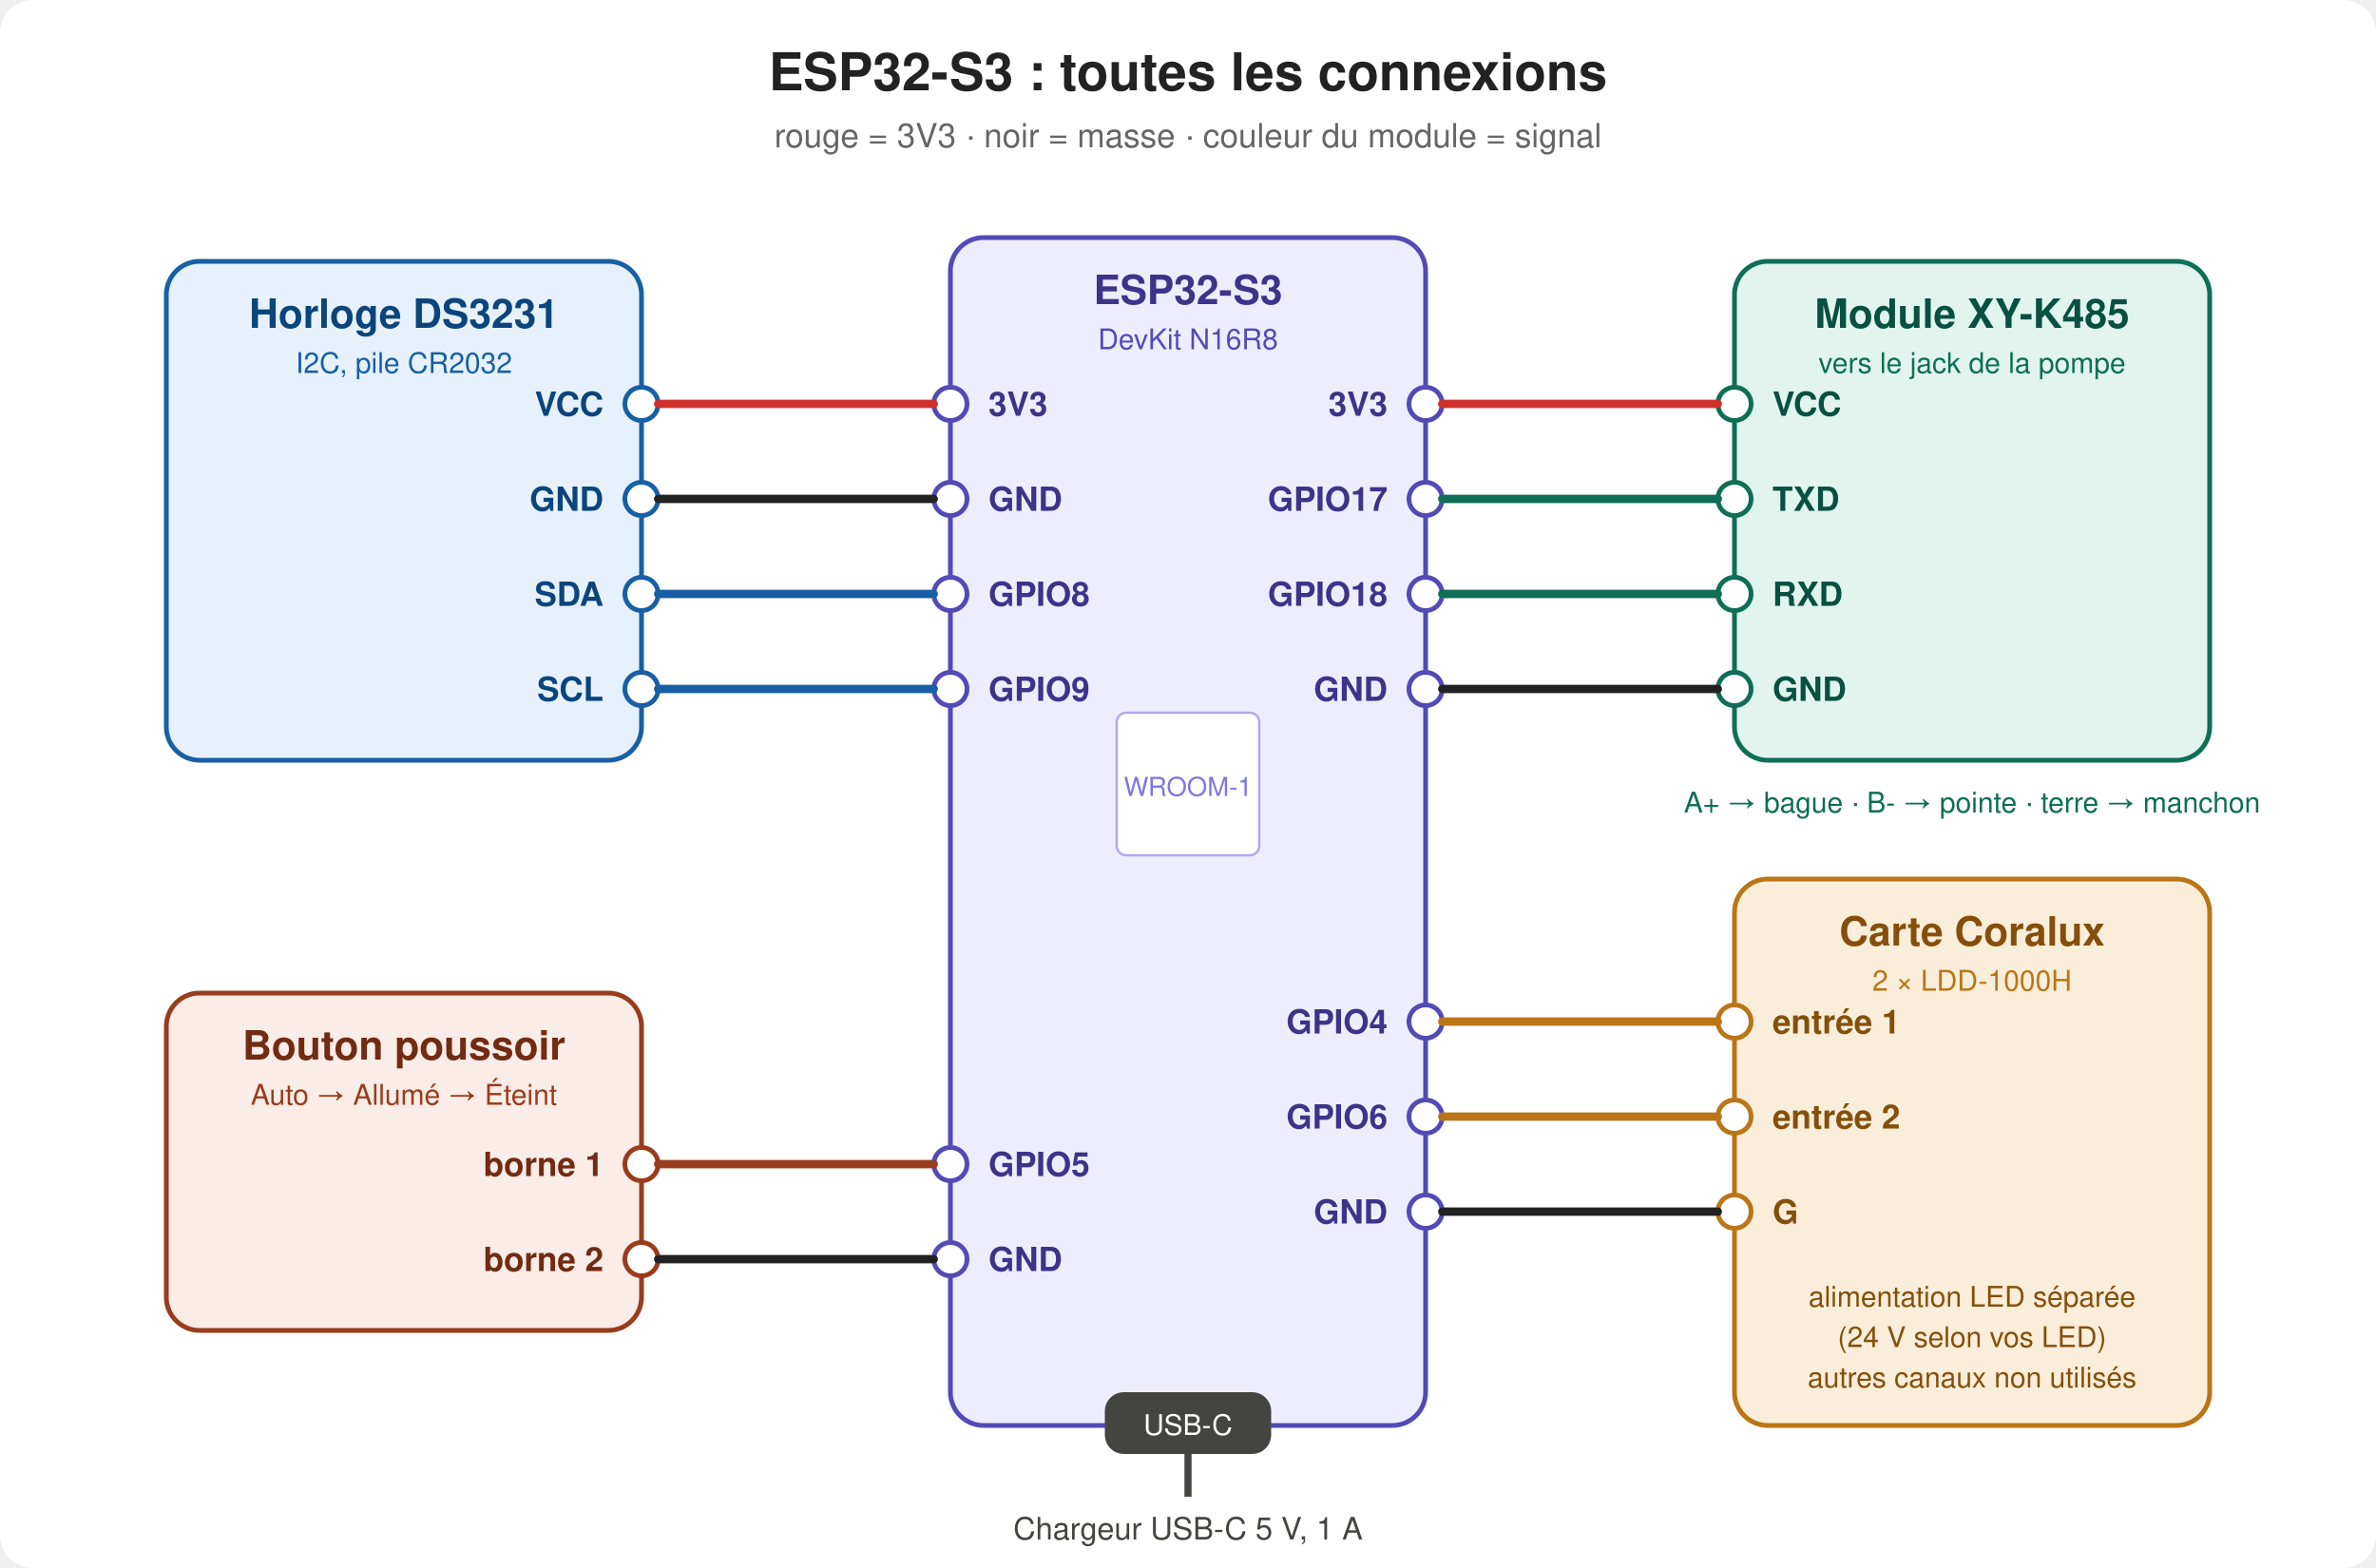
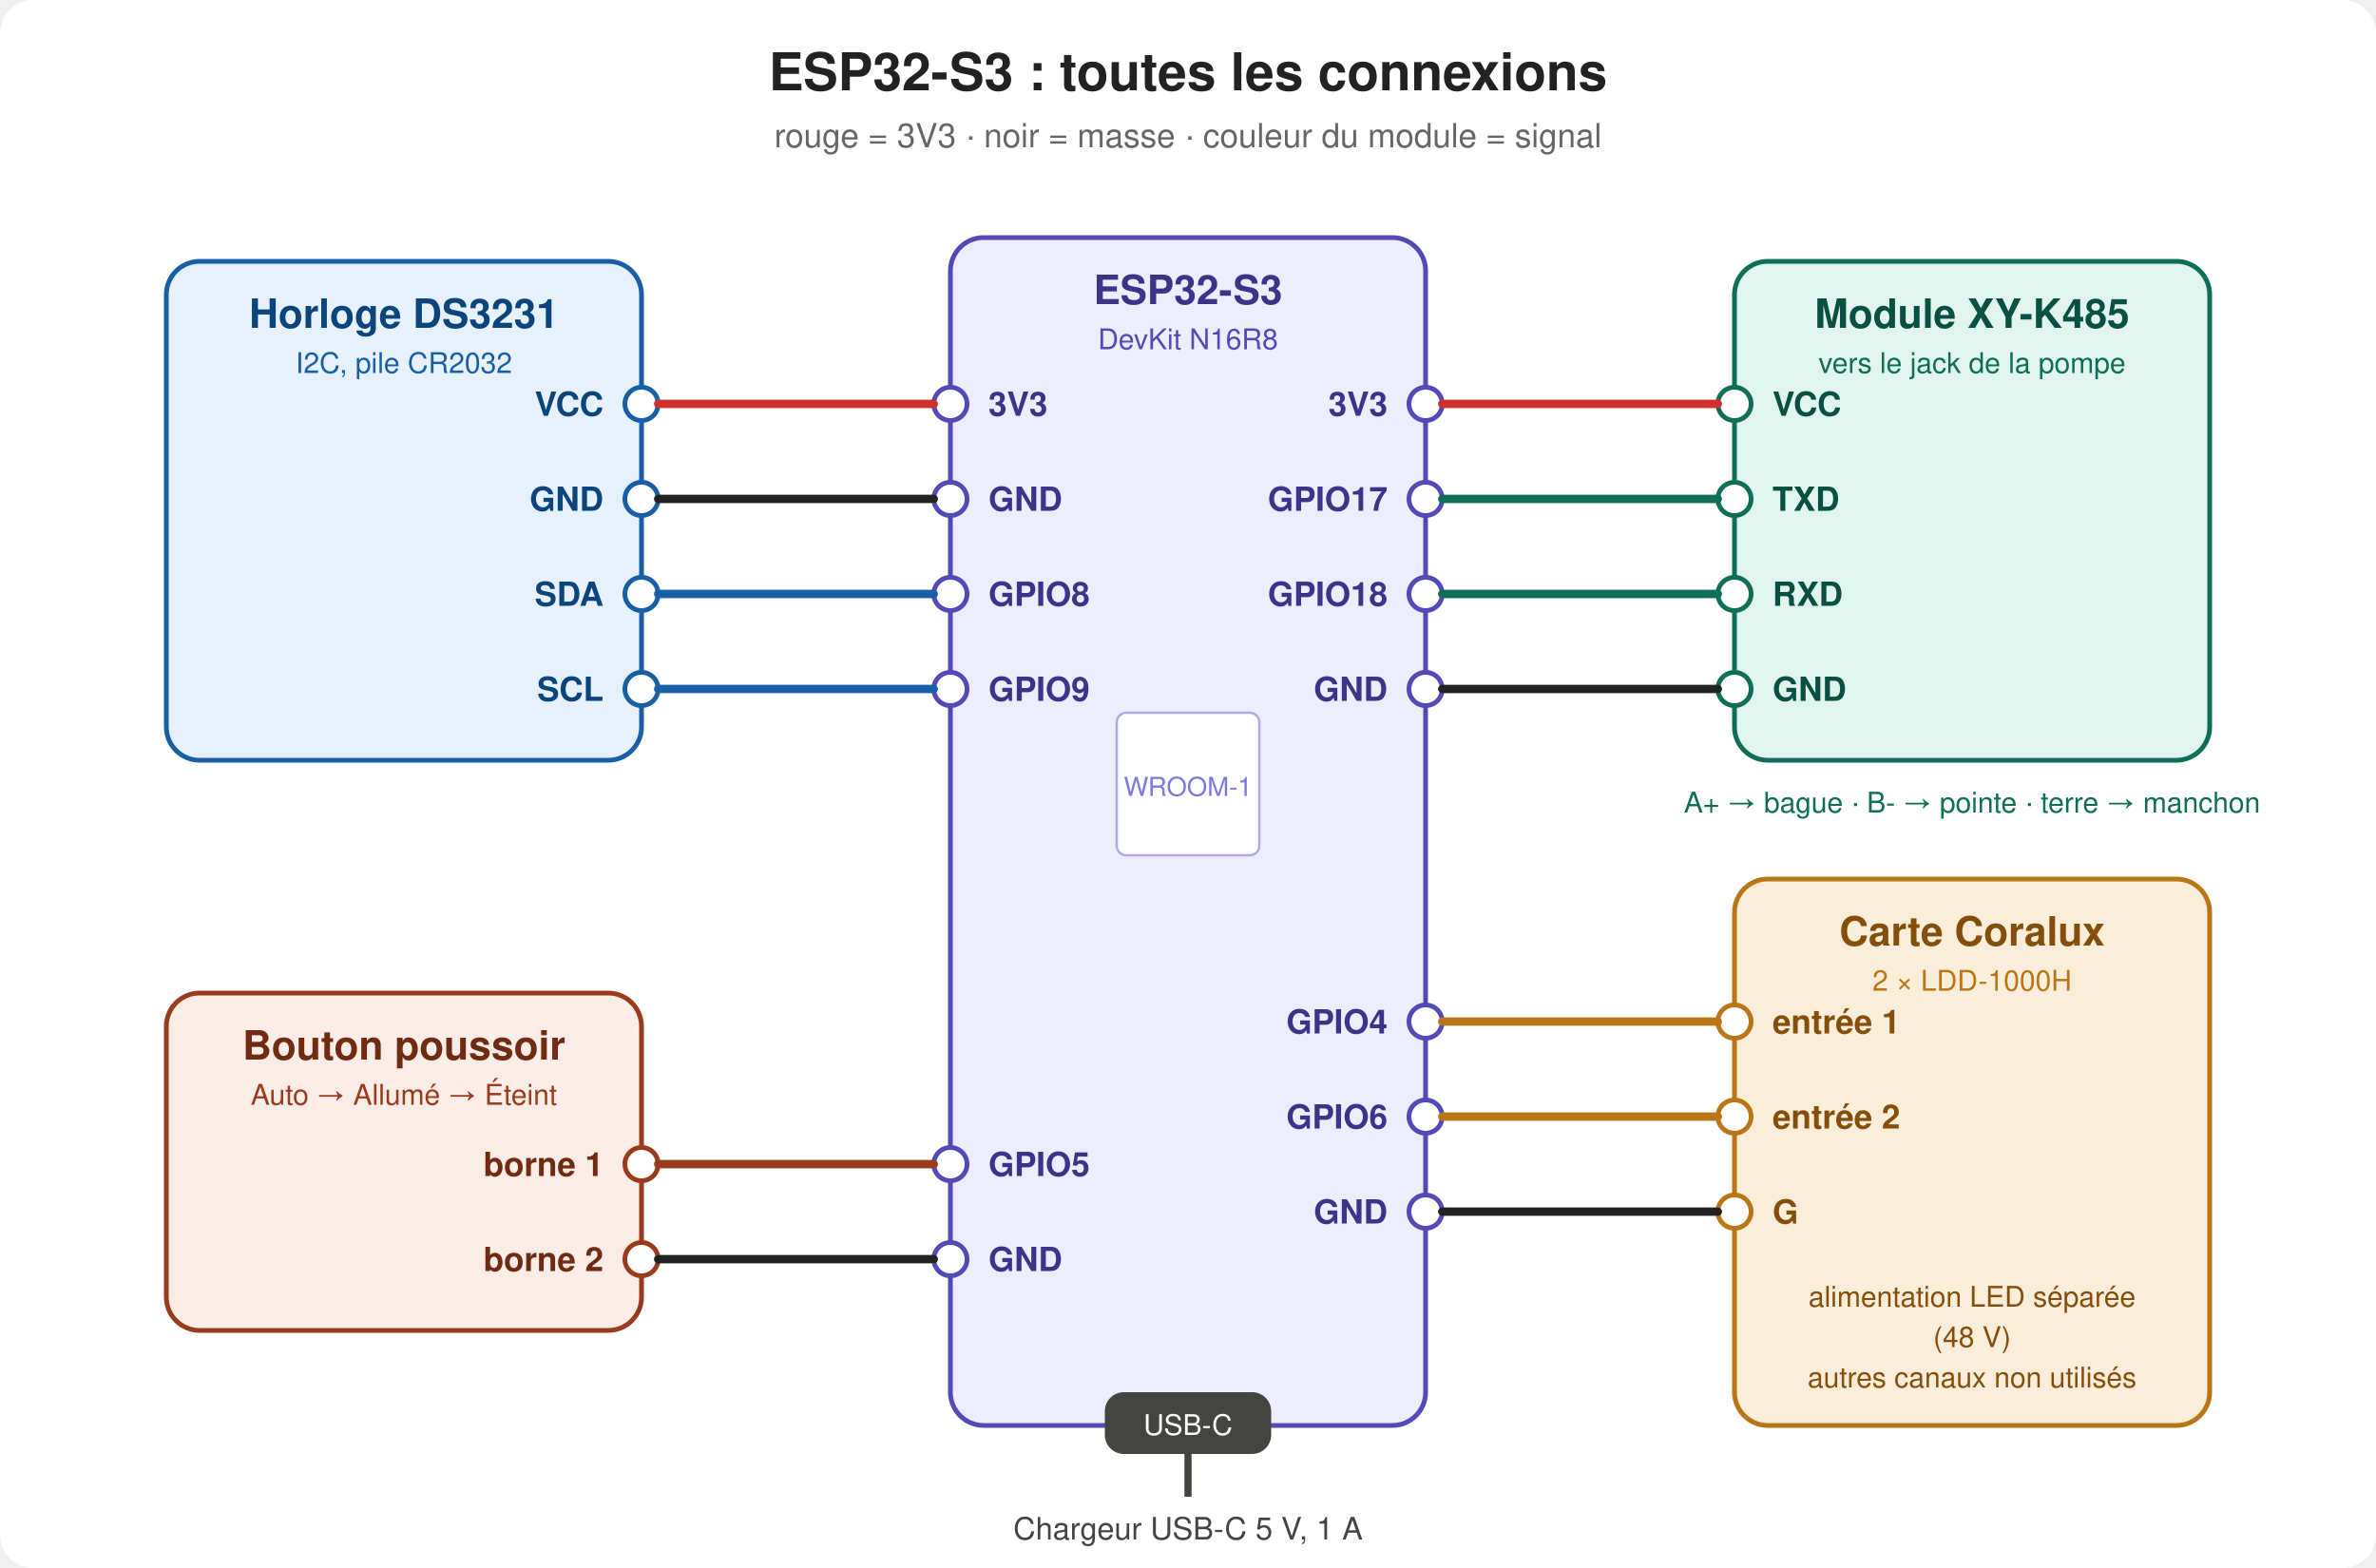
<svg xmlns="http://www.w3.org/2000/svg" viewBox="0 0 1000 660" width="1000" height="660" font-family="Segoe UI, Helvetica, Arial, sans-serif">
  <rect width="1000" height="660" rx="14" fill="#ffffff" />
  <text x="500" y="38" text-anchor="middle" font-size="22" font-weight="600" fill="#222">ESP32-S3 : toutes les connexions</text>
  <text x="500" y="62" text-anchor="middle" font-size="14" fill="#666">rouge = 3V3 · noir = masse · couleur du module = signal</text>
  <rect x="400" y="100" width="200" height="500" rx="14" fill="#EEEDFE" stroke="#534AB7" stroke-width="2" />
  <text x="500.0" y="128" text-anchor="middle" font-size="17" font-weight="600" fill="#3C3489">ESP32-S3</text>
  <text x="500.0" y="147" text-anchor="middle" font-size="12" fill="#534AB7">DevKit N16R8</text>
  <rect x="470" y="300" width="60" height="60" rx="4" fill="#fff" stroke="#AFA9EC" />
  <text x="500" y="335" text-anchor="middle" font-size="11" fill="#7F77DD">WROOM-1</text>
  <rect x="465" y="586" width="70" height="26" rx="8" fill="#444441" />
  <text x="500" y="604" text-anchor="middle" font-size="12" fill="#fff">USB-C</text>
  <path d="M 500 612 L 500 630" stroke="#444441" stroke-width="3" />
  <text x="500" y="648" text-anchor="middle" font-size="13" fill="#444441">Chargeur USB-C 5 V, 1 A</text>
  <rect x="70" y="110" width="200" height="210" rx="14" fill="#E6F1FB" stroke="#185FA5" stroke-width="2" />
  <text x="170.0" y="138" text-anchor="middle" font-size="17" font-weight="600" fill="#0C447C">Horloge DS3231</text>
  <text x="170.0" y="157" text-anchor="middle" font-size="12" fill="#185FA5">I2C, pile CR2032</text>
  <rect x="70" y="418" width="200" height="142" rx="14" fill="#FAECE7" stroke="#993C1D" stroke-width="2" />
  <text x="170.0" y="446" text-anchor="middle" font-size="17" font-weight="600" fill="#712B13">Bouton poussoir</text>
  <text x="170.0" y="465" text-anchor="middle" font-size="12" fill="#993C1D">Auto → Allumé → Éteint</text>
  <rect x="730" y="110" width="200" height="210" rx="14" fill="#E1F5EE" stroke="#0F6E56" stroke-width="2" />
  <text x="830.0" y="138" text-anchor="middle" font-size="17" font-weight="600" fill="#085041">Module XY-K485</text>
  <text x="830.0" y="157" text-anchor="middle" font-size="12" fill="#0F6E56">vers le jack de la pompe</text>
  <rect x="730" y="370" width="200" height="230" rx="14" fill="#FAEEDA" stroke="#BA7517" stroke-width="2" />
  <text x="830.0" y="398" text-anchor="middle" font-size="17" font-weight="600" fill="#854F0B">Carte Coralux</text>
  <text x="830.0" y="417" text-anchor="middle" font-size="12" fill="#BA7517">2 × LDD-1000H</text>
  <circle cx="270" cy="170" r="7" fill="#fff" stroke="#185FA5" stroke-width="2" />
  <text x="254" y="175" text-anchor="end" font-size="14" font-weight="600" fill="#0C447C">VCC</text>
  <circle cx="400" cy="170" r="7" fill="#fff" stroke="#534AB7" stroke-width="2" />
  <text x="416" y="175" font-size="14" font-weight="600" fill="#3C3489">3V3</text>
  <line x1="277" y1="170" x2="393" y2="170" stroke="#D0312D" stroke-width="3.5" stroke-linecap="round" />
  <circle cx="270" cy="210" r="7" fill="#fff" stroke="#185FA5" stroke-width="2" />
  <text x="254" y="215" text-anchor="end" font-size="14" font-weight="600" fill="#0C447C">GND</text>
  <circle cx="400" cy="210" r="7" fill="#fff" stroke="#534AB7" stroke-width="2" />
  <text x="416" y="215" font-size="14" font-weight="600" fill="#3C3489">GND</text>
  <line x1="277" y1="210" x2="393" y2="210" stroke="#222222" stroke-width="3.5" stroke-linecap="round" />
  <circle cx="270" cy="250" r="7" fill="#fff" stroke="#185FA5" stroke-width="2" />
  <text x="254" y="255" text-anchor="end" font-size="14" font-weight="600" fill="#0C447C">SDA</text>
  <circle cx="400" cy="250" r="7" fill="#fff" stroke="#534AB7" stroke-width="2" />
  <text x="416" y="255" font-size="14" font-weight="600" fill="#3C3489">GPIO8</text>
  <line x1="277" y1="250" x2="393" y2="250" stroke="#185FA5" stroke-width="3.5" stroke-linecap="round" />
  <circle cx="270" cy="290" r="7" fill="#fff" stroke="#185FA5" stroke-width="2" />
  <text x="254" y="295" text-anchor="end" font-size="14" font-weight="600" fill="#0C447C">SCL</text>
  <circle cx="400" cy="290" r="7" fill="#fff" stroke="#534AB7" stroke-width="2" />
  <text x="416" y="295" font-size="14" font-weight="600" fill="#3C3489">GPIO9</text>
  <line x1="277" y1="290" x2="393" y2="290" stroke="#185FA5" stroke-width="3.5" stroke-linecap="round" />
  <circle cx="270" cy="490" r="7" fill="#fff" stroke="#993C1D" stroke-width="2" />
  <text x="254" y="495" text-anchor="end" font-size="14" font-weight="600" fill="#712B13">borne 1</text>
  <circle cx="400" cy="490" r="7" fill="#fff" stroke="#534AB7" stroke-width="2" />
  <text x="416" y="495" font-size="14" font-weight="600" fill="#3C3489">GPIO5</text>
  <line x1="277" y1="490" x2="393" y2="490" stroke="#993C1D" stroke-width="3.5" stroke-linecap="round" />
  <circle cx="270" cy="530" r="7" fill="#fff" stroke="#993C1D" stroke-width="2" />
  <text x="254" y="535" text-anchor="end" font-size="14" font-weight="600" fill="#712B13">borne 2</text>
  <circle cx="400" cy="530" r="7" fill="#fff" stroke="#534AB7" stroke-width="2" />
  <text x="416" y="535" font-size="14" font-weight="600" fill="#3C3489">GND</text>
  <line x1="277" y1="530" x2="393" y2="530" stroke="#222222" stroke-width="3.5" stroke-linecap="round" />
  <circle cx="600" cy="170" r="7" fill="#fff" stroke="#534AB7" stroke-width="2" />
  <text x="584" y="175" text-anchor="end" font-size="14" font-weight="600" fill="#3C3489">3V3</text>
  <circle cx="730" cy="170" r="7" fill="#fff" stroke="#0F6E56" stroke-width="2" />
  <text x="746" y="175" font-size="14" font-weight="600" fill="#085041">VCC</text>
  <line x1="607" y1="170" x2="723" y2="170" stroke="#D0312D" stroke-width="3.5" stroke-linecap="round" />
  <circle cx="600" cy="210" r="7" fill="#fff" stroke="#534AB7" stroke-width="2" />
  <text x="584" y="215" text-anchor="end" font-size="14" font-weight="600" fill="#3C3489">GPIO17</text>
  <circle cx="730" cy="210" r="7" fill="#fff" stroke="#0F6E56" stroke-width="2" />
  <text x="746" y="215" font-size="14" font-weight="600" fill="#085041">TXD</text>
  <line x1="607" y1="210" x2="723" y2="210" stroke="#0F6E56" stroke-width="3.5" stroke-linecap="round" />
  <circle cx="600" cy="250" r="7" fill="#fff" stroke="#534AB7" stroke-width="2" />
  <text x="584" y="255" text-anchor="end" font-size="14" font-weight="600" fill="#3C3489">GPIO18</text>
  <circle cx="730" cy="250" r="7" fill="#fff" stroke="#0F6E56" stroke-width="2" />
  <text x="746" y="255" font-size="14" font-weight="600" fill="#085041">RXD</text>
  <line x1="607" y1="250" x2="723" y2="250" stroke="#0F6E56" stroke-width="3.5" stroke-linecap="round" />
  <circle cx="600" cy="290" r="7" fill="#fff" stroke="#534AB7" stroke-width="2" />
  <text x="584" y="295" text-anchor="end" font-size="14" font-weight="600" fill="#3C3489">GND</text>
  <circle cx="730" cy="290" r="7" fill="#fff" stroke="#0F6E56" stroke-width="2" />
  <text x="746" y="295" font-size="14" font-weight="600" fill="#085041">GND</text>
  <line x1="607" y1="290" x2="723" y2="290" stroke="#222222" stroke-width="3.5" stroke-linecap="round" />
  <circle cx="600" cy="430" r="7" fill="#fff" stroke="#534AB7" stroke-width="2" />
  <text x="584" y="435" text-anchor="end" font-size="14" font-weight="600" fill="#3C3489">GPIO4</text>
  <circle cx="730" cy="430" r="7" fill="#fff" stroke="#BA7517" stroke-width="2" />
  <text x="746" y="435" font-size="14" font-weight="600" fill="#854F0B">entrée 1</text>
  <line x1="607" y1="430" x2="723" y2="430" stroke="#BA7517" stroke-width="3.5" stroke-linecap="round" />
  <circle cx="600" cy="470" r="7" fill="#fff" stroke="#534AB7" stroke-width="2" />
  <text x="584" y="475" text-anchor="end" font-size="14" font-weight="600" fill="#3C3489">GPIO6</text>
  <circle cx="730" cy="470" r="7" fill="#fff" stroke="#BA7517" stroke-width="2" />
  <text x="746" y="475" font-size="14" font-weight="600" fill="#854F0B">entrée 2</text>
  <line x1="607" y1="470" x2="723" y2="470" stroke="#BA7517" stroke-width="3.5" stroke-linecap="round" />
  <circle cx="600" cy="510" r="7" fill="#fff" stroke="#534AB7" stroke-width="2" />
  <text x="584" y="515" text-anchor="end" font-size="14" font-weight="600" fill="#3C3489">GND</text>
  <circle cx="730" cy="510" r="7" fill="#fff" stroke="#BA7517" stroke-width="2" />
  <text x="746" y="515" font-size="14" font-weight="600" fill="#854F0B">G</text>
  <line x1="607" y1="510" x2="723" y2="510" stroke="#222222" stroke-width="3.5" stroke-linecap="round" />
  <text x="830" y="550" text-anchor="middle" font-size="12" fill="#854F0B">alimentation LED séparée</text>
-   <text x="830" y="567" text-anchor="middle" font-size="12" fill="#854F0B">(24 V selon vos LED)</text>
+   <text x="830" y="567" text-anchor="middle" font-size="12" fill="#854F0B">(48 V)</text>
  <text x="830" y="584" text-anchor="middle" font-size="12" fill="#854F0B">autres canaux non utilisés</text>
  <text x="830" y="342" text-anchor="middle" font-size="12" fill="#0F6E56">A+ → bague · B- → pointe · terre → manchon</text>
</svg>
